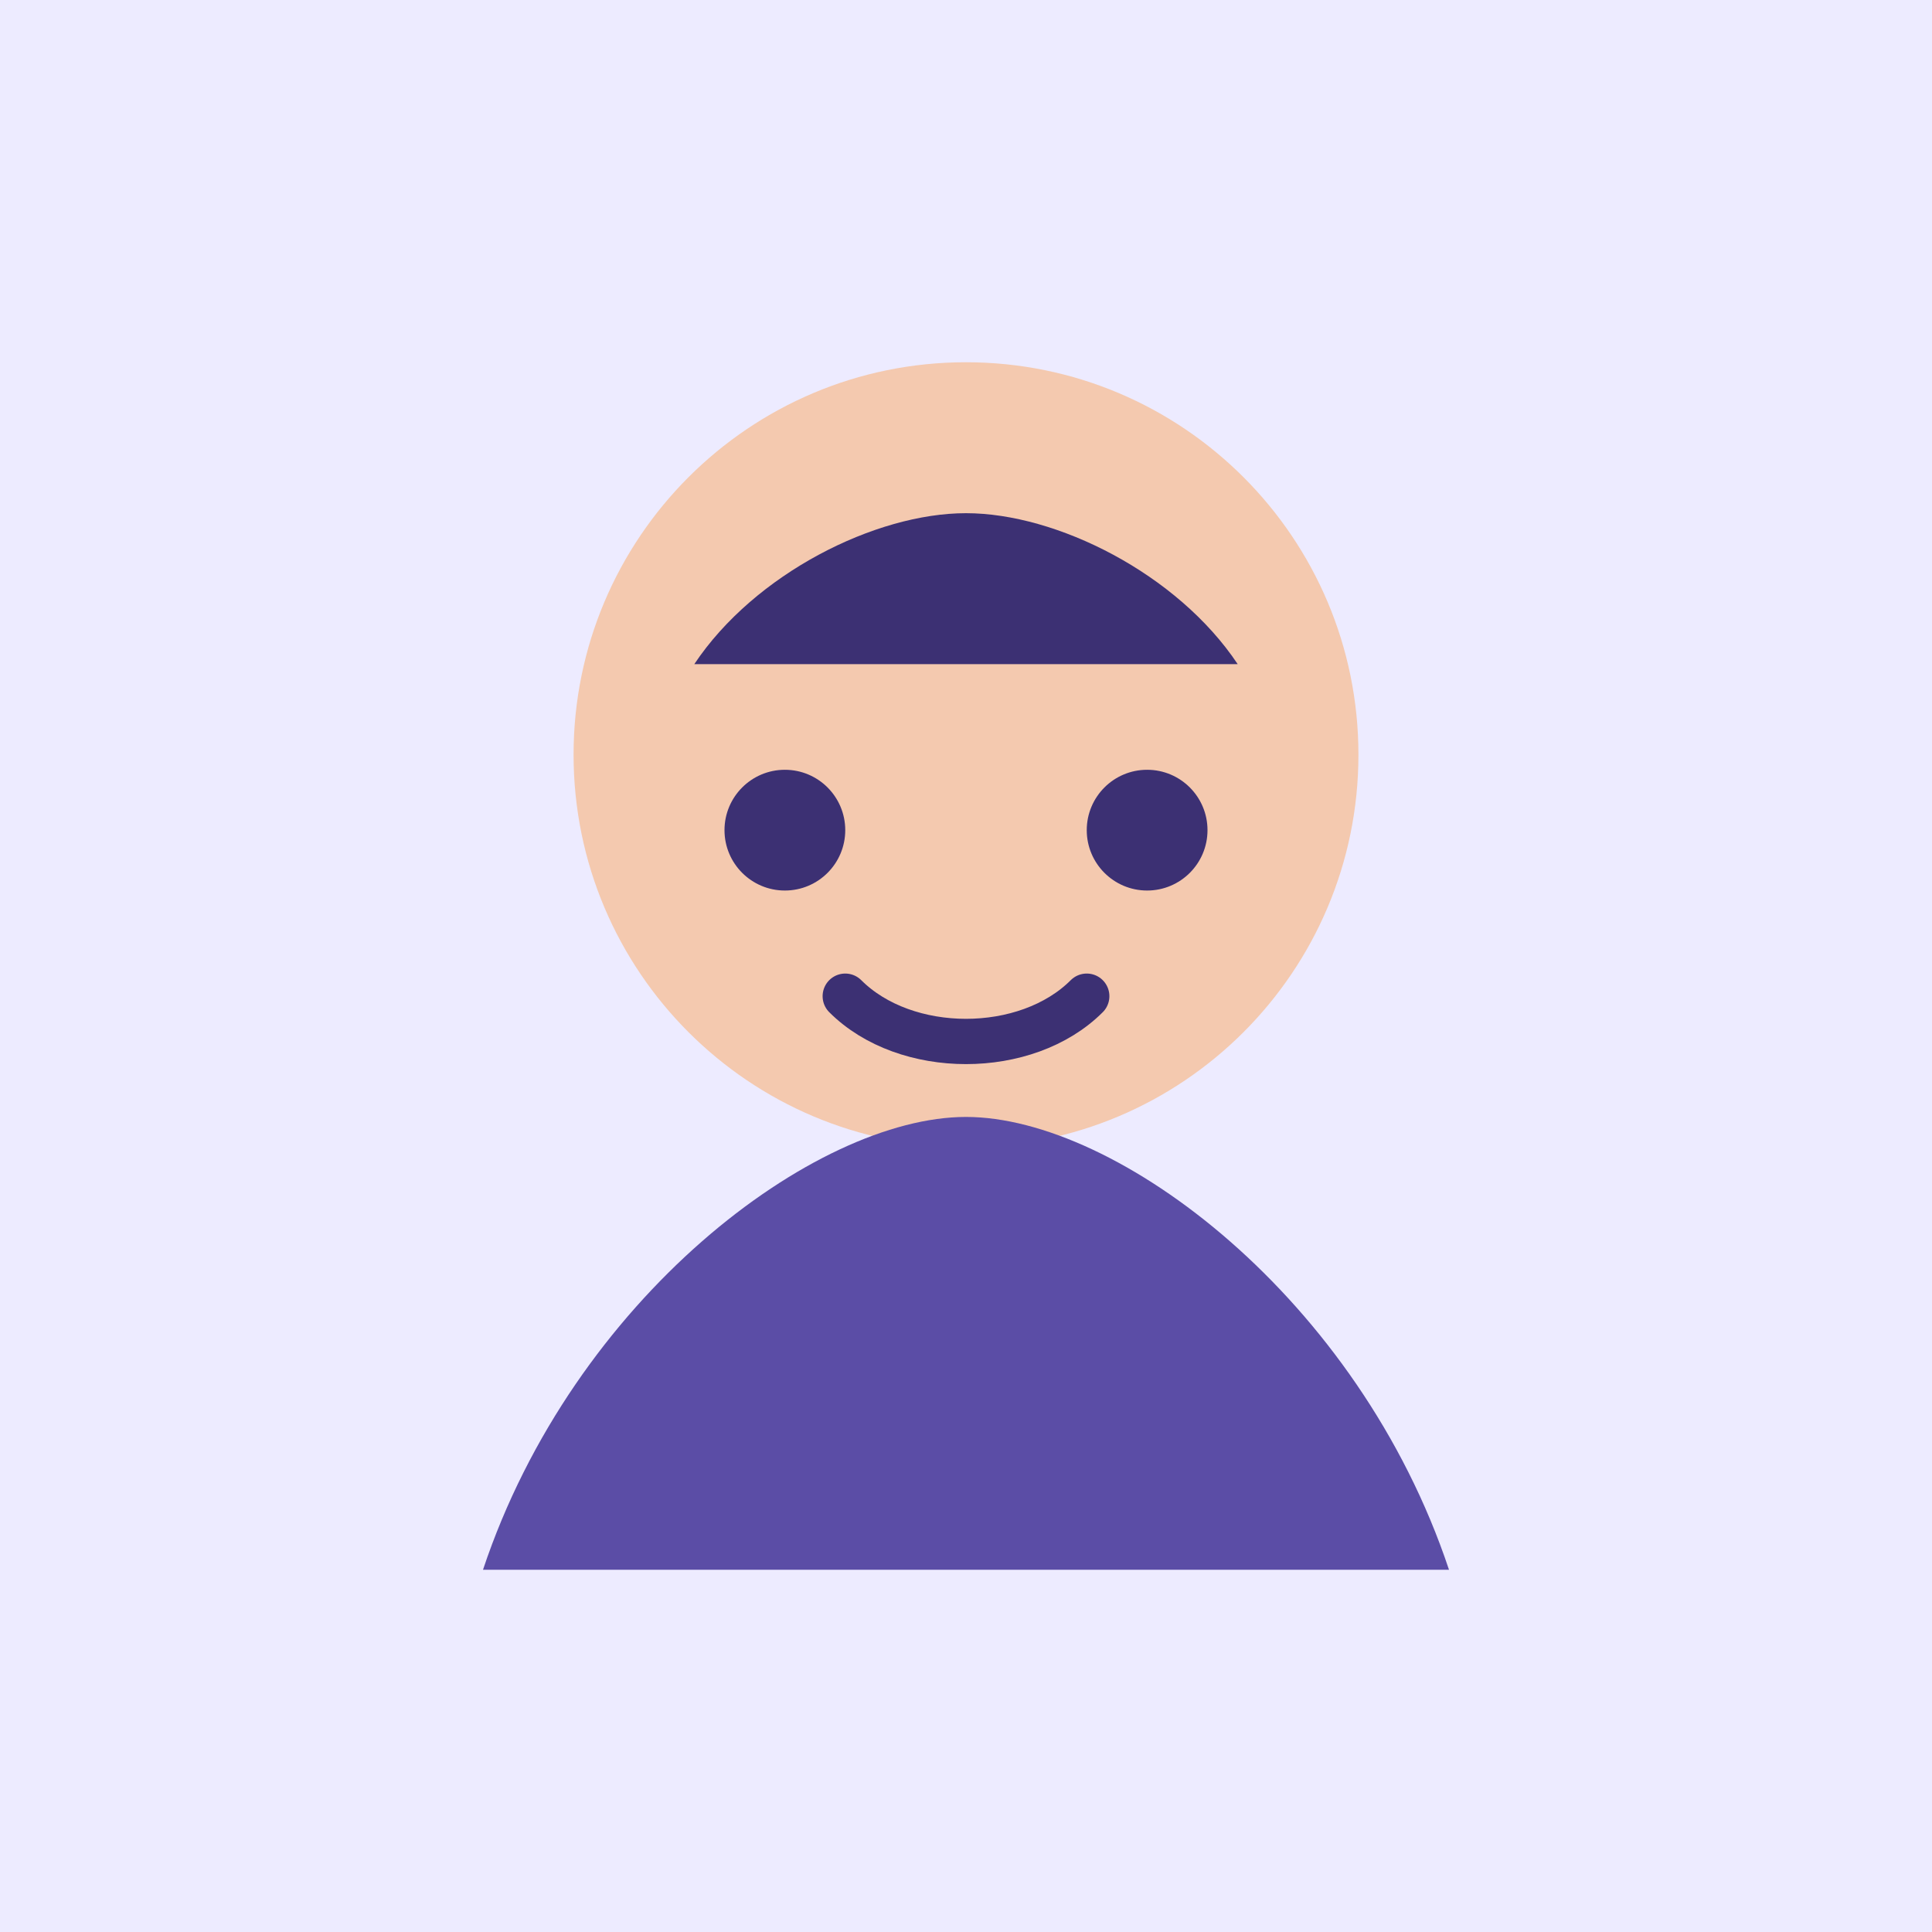
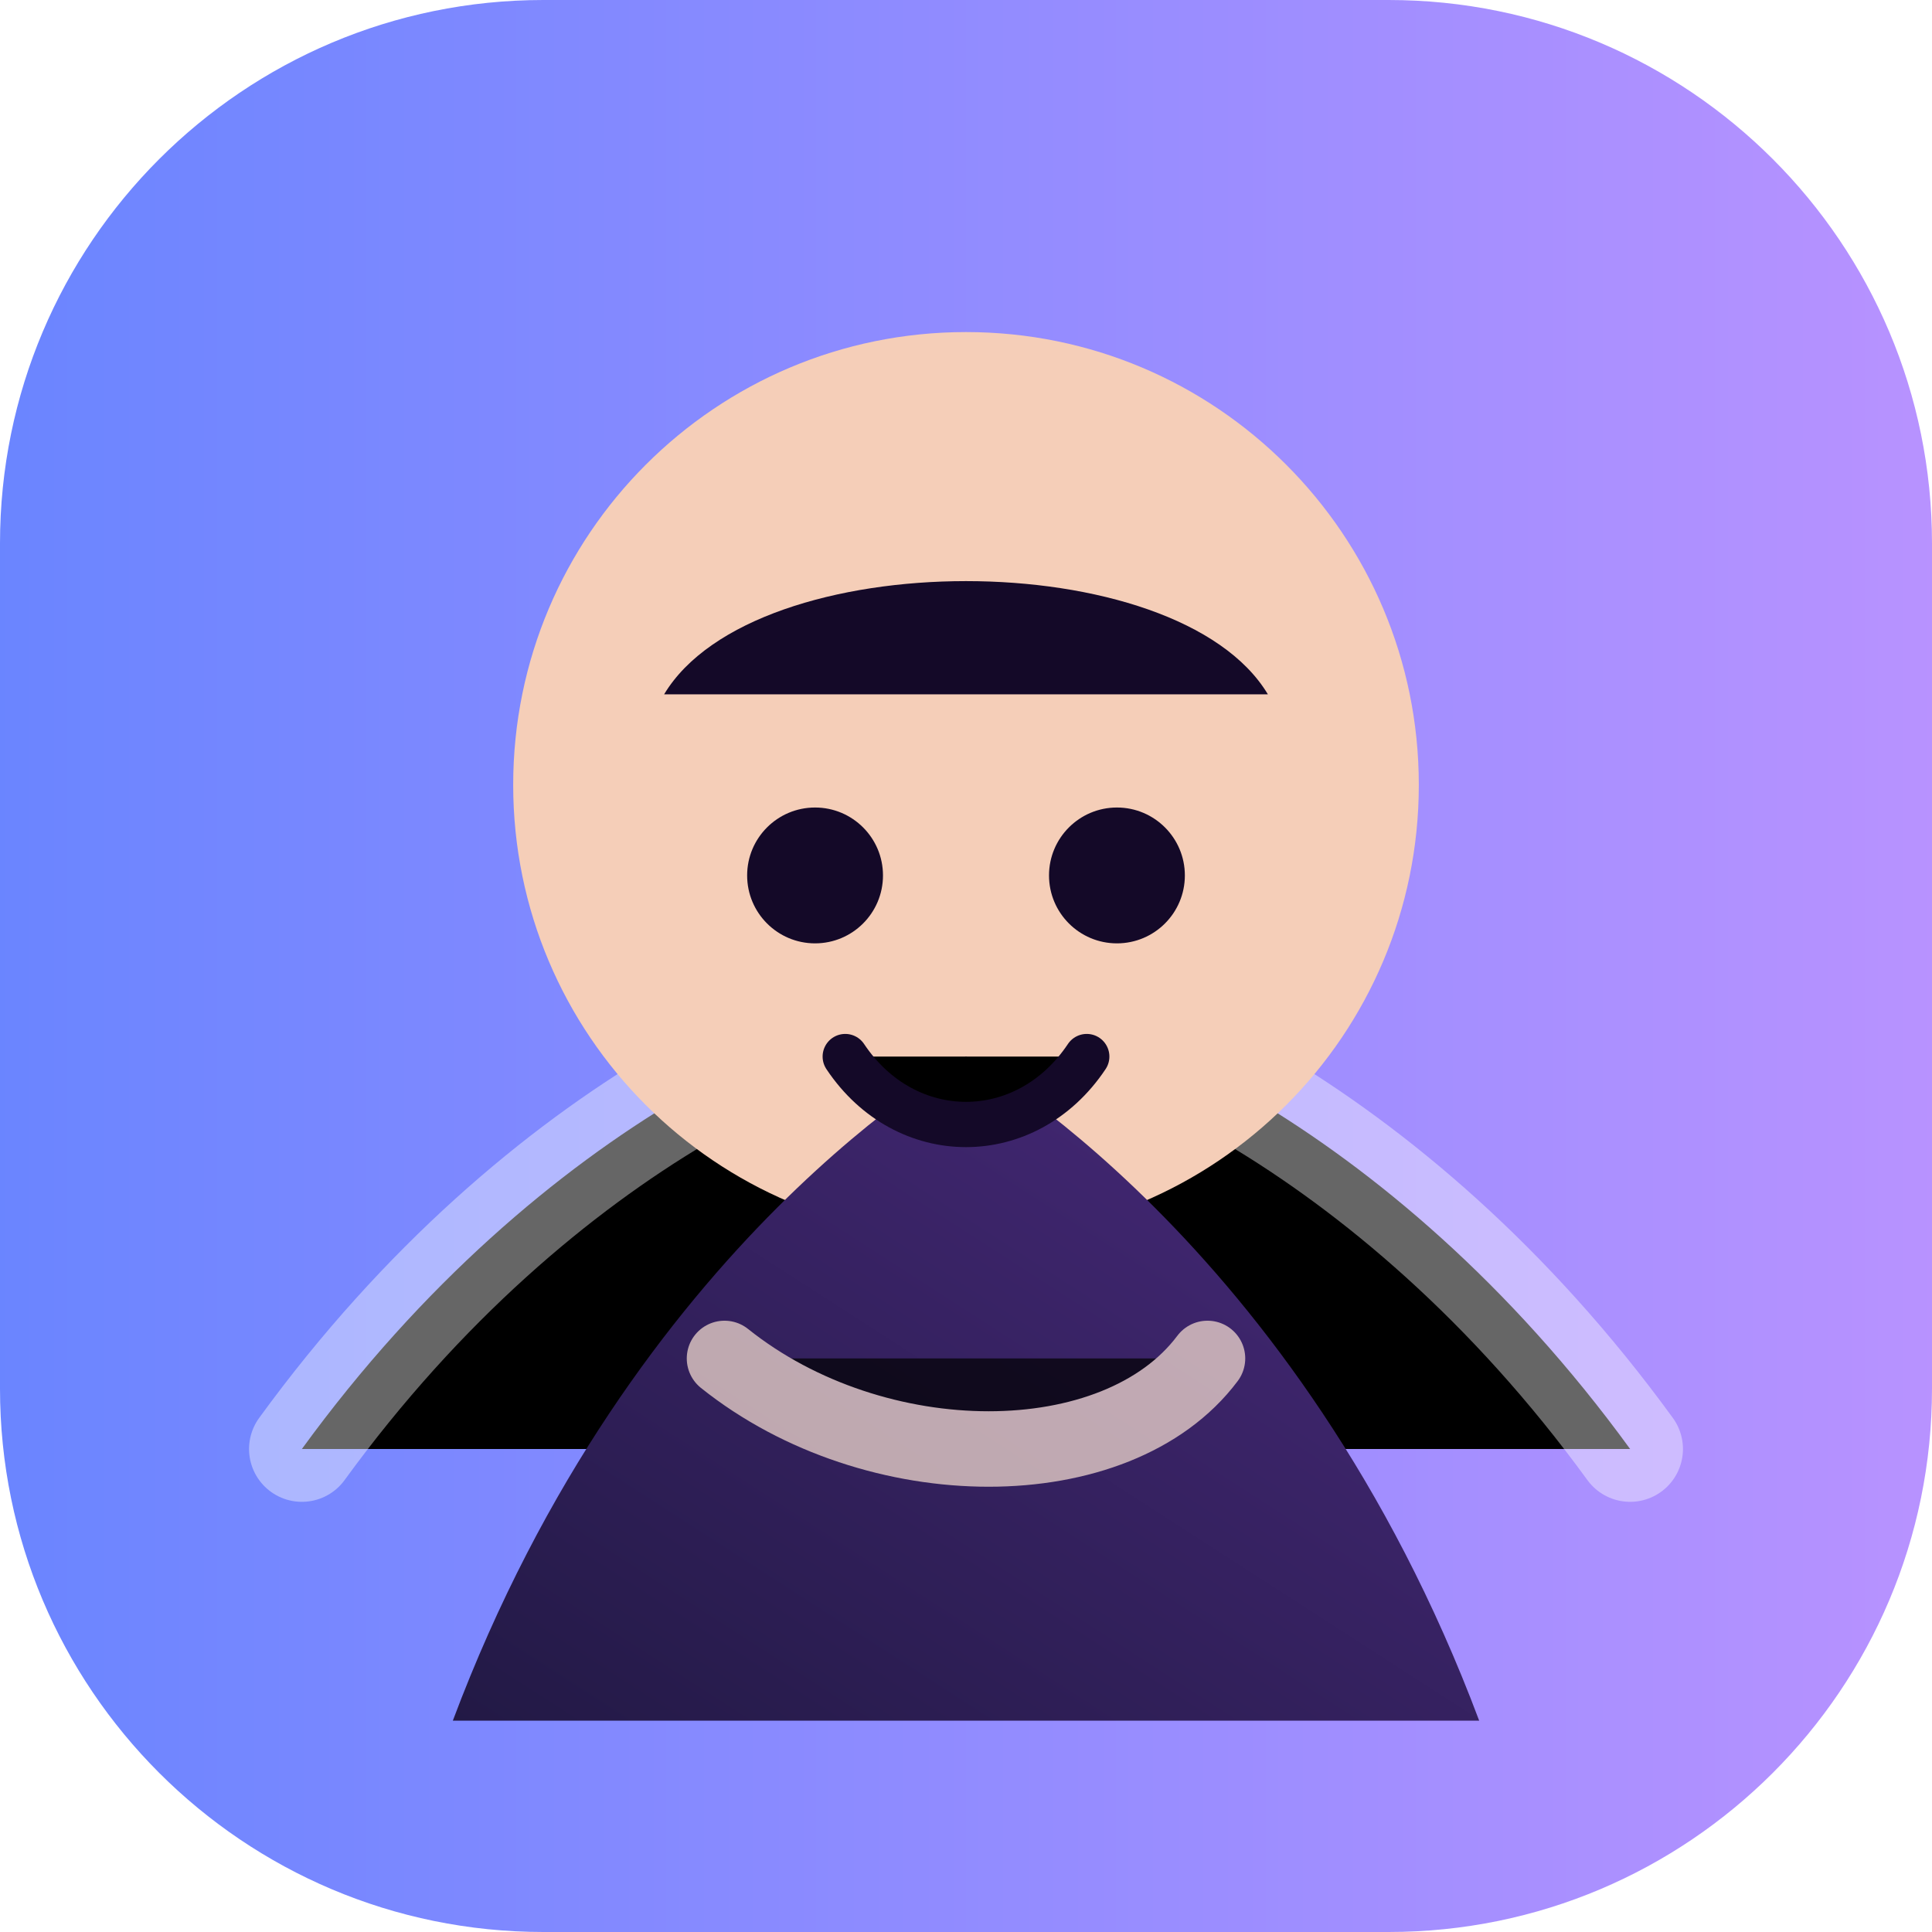
<svg xmlns="http://www.w3.org/2000/svg" width="128" height="128" viewBox="0 0 128 128">
-   <rect width="128" height="128" fill="#EDEBFF" />
-   <circle cx="64" cy="50" r="26" fill="#F4C9AF" />
-   <path d="M32 104c6-18 22-30 32-30s26 12 32 30" fill="#5B4DA6" />
-   <path d="M46 44c4-6 12-10 18-10s14 4 18 10" fill="#3C3073" />
-   <circle cx="52" cy="55" r="4" fill="#3C3073" />
-   <circle cx="76" cy="55" r="4" fill="#3C3073" />
-   <path d="M56 66c4 4 12 4 16 0" stroke="#3C3073" stroke-width="3" stroke-linecap="round" fill="none" />
+   <defs>
+     <linearGradient id="g" x1="0" y1="0" x2="1" y2="0">
+       <stop offset="0%" stop-color="#6A85FF" />
+       <stop offset="100%" stop-color="#B892FF" />
+     </linearGradient>
+     <linearGradient id="h" x1="0" y1="1" x2="1" y2="0">
+       <stop offset="0%" stop-color="#221945" />
+       <stop offset="100%" stop-color="#492A7C" />
+     </linearGradient>
+   </defs>
+   <rect width="128" height="128" rx="36" fill="url(#g)" />
+   <path d="M20 96c16-22 36-30 44-30s28 8 44 30" stroke="rgba(255,255,255,0.4)" stroke-width="7" stroke-linecap="round" />
+   <circle cx="64" cy="52" r="30" fill="#F5CEB8" />
+   <path d="M30 114c12-32 34-44 34-44s22 12 34 44" fill="url(#h)" />
+   <path d="M44 46c6-10 34-10 40 0" fill="#140928" />
+   <circle cx="54" cy="58" r="4.5" fill="#140928" />
+   <circle cx="74" cy="58" r="4.5" fill="#140928" />
+   <path d="M56 70c4 6 12 6 16 0" stroke="#140928" stroke-width="3" stroke-linecap="round" />
+   <path d="M48 90c10 8 26 8 32 0" stroke="#FBE3D4" stroke-width="5" stroke-linecap="round" opacity=".7" />
</svg>
